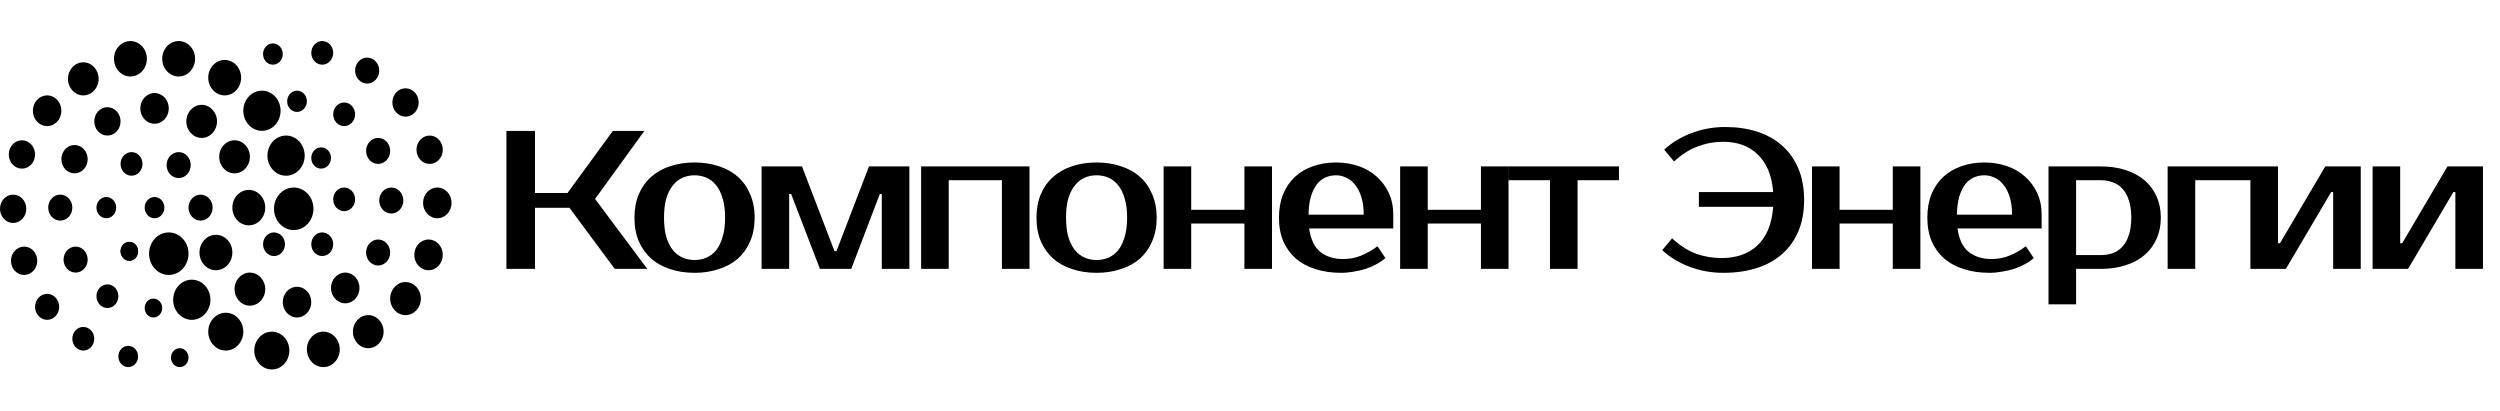
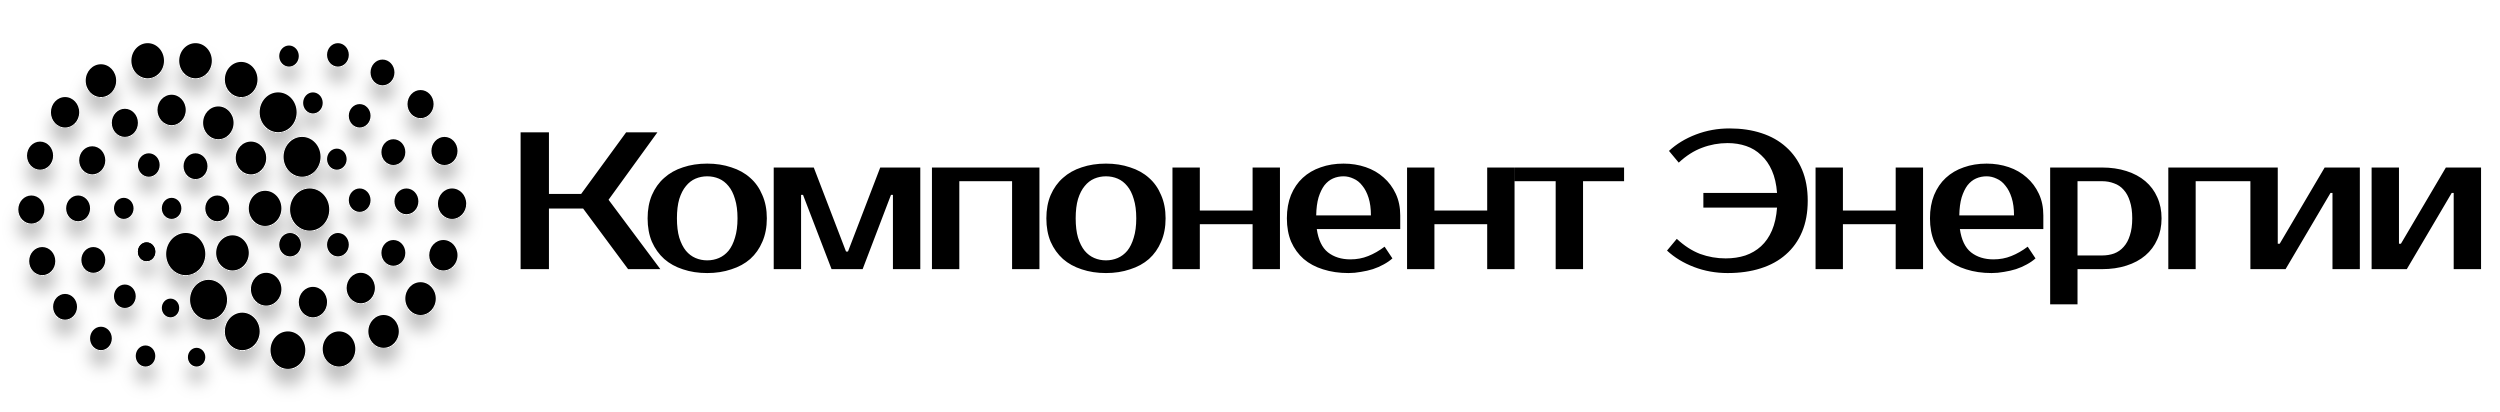
- <svg xmlns="http://www.w3.org/2000/svg" width="609" height="100" viewBox="0 0 609 100" fill="none">
-   <ellipse cx="43.786" cy="87.122" rx="2.136" ry="2.302" fill="black" />
-   <ellipse cx="66.481" cy="13.165" rx="2.403" ry="2.59" fill="black" />
-   <ellipse cx="72.355" cy="24.676" rx="2.403" ry="2.59" fill="black" />
-   <ellipse cx="78.228" cy="38.489" rx="2.403" ry="2.59" fill="black" />
-   <ellipse cx="83.835" cy="48.561" rx="2.67" ry="2.878" fill="black" />
-   <ellipse cx="78.495" cy="59.496" rx="2.67" ry="2.878" fill="black" />
-   <ellipse cx="66.748" cy="59.496" rx="2.67" ry="2.878" fill="black" />
-   <ellipse cx="83.835" cy="27.842" rx="2.67" ry="2.878" fill="black" />
-   <ellipse cx="92.112" cy="36.763" rx="2.937" ry="3.165" fill="black" />
-   <ellipse cx="95.316" cy="48.849" rx="2.937" ry="3.165" fill="black" />
-   <ellipse cx="92.112" cy="61.511" rx="2.937" ry="3.165" fill="black" />
-   <ellipse cx="84.102" cy="70.144" rx="3.471" ry="3.741" fill="black" />
-   <ellipse cx="72.354" cy="73.597" rx="3.471" ry="3.741" fill="black" />
-   <ellipse cx="60.874" cy="70.432" rx="3.738" ry="4.029" fill="black" />
-   <ellipse cx="52.597" cy="61.511" rx="4.005" ry="4.317" fill="black" />
-   <ellipse cx="78.495" cy="12.878" rx="2.67" ry="2.878" fill="black" />
-   <ellipse cx="89.442" cy="17.194" rx="2.937" ry="3.165" fill="black" />
-   <ellipse cx="98.786" cy="24.964" rx="3.204" ry="3.453" fill="black" />
-   <ellipse cx="104.66" cy="36.475" rx="3.204" ry="3.453" fill="black" />
-   <ellipse cx="106.529" cy="49.425" rx="3.471" ry="3.741" fill="black" />
-   <ellipse cx="104.393" cy="62.086" rx="3.471" ry="3.741" fill="black" />
-   <ellipse cx="98.786" cy="72.734" rx="3.738" ry="4.029" fill="black" />
-   <ellipse cx="89.709" cy="80.791" rx="3.738" ry="4.029" fill="black" />
-   <ellipse cx="78.762" cy="85.108" rx="4.005" ry="4.317" fill="black" />
-   <ellipse cx="66.214" cy="85.396" rx="4.272" ry="4.604" fill="black" />
-   <ellipse cx="55" cy="80.791" rx="4.272" ry="4.604" fill="black" />
-   <ellipse cx="46.723" cy="73.022" rx="4.539" ry="4.892" fill="black" />
-   <ellipse cx="41.117" cy="61.799" rx="4.806" ry="5.18" fill="black" />
-   <ellipse cx="31.238" cy="86.835" rx="2.403" ry="2.59" fill="black" />
-   <ellipse cx="20.291" cy="82.518" rx="2.67" ry="2.878" fill="black" />
-   <ellipse cx="11.48" cy="74.748" rx="2.937" ry="3.165" fill="black" />
-   <ellipse cx="5.874" cy="63.525" rx="3.204" ry="3.453" fill="black" />
-   <ellipse cx="3.204" cy="50.863" rx="3.204" ry="3.453" fill="black" />
-   <ellipse cx="5.34" cy="37.626" rx="3.204" ry="3.453" fill="black" />
-   <ellipse cx="11.481" cy="26.978" rx="3.471" ry="3.741" fill="black" />
-   <ellipse cx="20.291" cy="19.209" rx="3.738" ry="4.029" fill="black" />
-   <ellipse cx="31.772" cy="14.316" rx="4.005" ry="4.317" fill="black" />
-   <ellipse cx="43.519" cy="14.316" rx="4.005" ry="4.317" fill="black" />
-   <ellipse cx="54.733" cy="18.921" rx="4.005" ry="4.317" fill="black" />
-   <ellipse cx="63.811" cy="26.979" rx="4.539" ry="4.892" fill="black" />
-   <ellipse cx="69.684" cy="37.914" rx="4.539" ry="4.892" fill="black" />
-   <ellipse cx="71.553" cy="50.863" rx="4.806" ry="5.18" fill="black" />
-   <ellipse cx="37.379" cy="75.036" rx="2.136" ry="2.302" fill="black" />
-   <ellipse cx="31.505" cy="61.223" rx="2.136" ry="2.302" fill="black" />
-   <ellipse cx="31.505" cy="61.223" rx="2.136" ry="2.302" fill="black" />
-   <ellipse cx="37.646" cy="50.576" rx="2.403" ry="2.59" fill="black" />
-   <ellipse cx="25.898" cy="50.576" rx="2.403" ry="2.59" fill="black" />
-   <ellipse cx="26.165" cy="72.158" rx="2.67" ry="2.878" fill="black" />
-   <ellipse cx="18.422" cy="63.237" rx="2.937" ry="3.165" fill="black" />
-   <ellipse cx="14.684" cy="50.576" rx="2.937" ry="3.165" fill="black" />
-   <ellipse cx="18.155" cy="38.777" rx="3.204" ry="3.453" fill="black" />
-   <ellipse cx="26.165" cy="29.568" rx="3.204" ry="3.453" fill="black" />
-   <ellipse cx="37.646" cy="26.403" rx="3.471" ry="3.741" fill="black" />
-   <ellipse cx="49.126" cy="29.568" rx="3.738" ry="4.029" fill="black" />
-   <ellipse cx="57.136" cy="38.201" rx="3.738" ry="4.029" fill="black" />
-   <ellipse cx="60.607" cy="50.575" rx="4.005" ry="4.317" fill="black" />
-   <ellipse cx="32.039" cy="39.928" rx="2.67" ry="2.878" fill="black" />
-   <ellipse cx="43.519" cy="40.216" rx="2.937" ry="3.165" fill="black" />
-   <ellipse cx="48.859" cy="50.576" rx="2.937" ry="3.165" fill="black" />
-   <path d="M144.96 48.46L157.68 65.5H149.76L138.72 50.62H130.32V65.5H123.36V31.9H130.32V47.02H138.24L149.28 31.9H156.96L144.96 48.46ZM169.194 63.34C170.218 63.34 171.178 63.148 172.074 62.764C172.97 62.38 173.754 61.788 174.426 60.988C175.098 60.156 175.626 59.084 176.01 57.772C176.426 56.46 176.634 54.876 176.634 53.02C176.634 51.164 176.426 49.58 176.01 48.268C175.626 46.956 175.098 45.9 174.426 45.1C173.754 44.268 172.97 43.66 172.074 43.276C171.178 42.892 170.218 42.7 169.194 42.7C168.17 42.7 167.21 42.892 166.314 43.276C165.418 43.66 164.634 44.268 163.962 45.1C163.29 45.9 162.746 46.956 162.33 48.268C161.946 49.58 161.754 51.164 161.754 53.02C161.754 54.876 161.946 56.46 162.33 57.772C162.746 59.084 163.29 60.156 163.962 60.988C164.634 61.788 165.418 62.38 166.314 62.764C167.21 63.148 168.17 63.34 169.194 63.34ZM169.194 39.58C171.338 39.58 173.306 39.884 175.098 40.492C176.922 41.068 178.474 41.932 179.754 43.084C181.034 44.204 182.026 45.612 182.73 47.308C183.466 48.972 183.834 50.876 183.834 53.02C183.834 55.196 183.466 57.116 182.73 58.78C182.026 60.444 181.034 61.852 179.754 63.004C178.474 64.124 176.922 64.972 175.098 65.548C173.306 66.156 171.338 66.46 169.194 66.46C167.018 66.46 165.034 66.156 163.242 65.548C161.45 64.972 159.914 64.124 158.634 63.004C157.354 61.852 156.346 60.444 155.61 58.78C154.906 57.116 154.554 55.196 154.554 53.02C154.554 50.876 154.906 48.972 155.61 47.308C156.346 45.612 157.354 44.204 158.634 43.084C159.914 41.932 161.45 41.068 163.242 40.492C165.034 39.884 167.018 39.58 169.194 39.58ZM203.764 61.18L211.684 40.54H221.524V65.5H214.804V47.26H214.324L207.364 65.5H199.732L192.724 47.26H192.244V65.5H185.524V40.54H195.364L203.284 61.18H203.764ZM250.787 40.54V65.5H244.067V43.9H231.107V65.5H224.387V40.54H250.787ZM267.128 63.34C268.152 63.34 269.112 63.148 270.008 62.764C270.904 62.38 271.688 61.788 272.36 60.988C273.032 60.156 273.56 59.084 273.944 57.772C274.359 56.46 274.567 54.876 274.567 53.02C274.567 51.164 274.359 49.58 273.944 48.268C273.56 46.956 273.032 45.9 272.36 45.1C271.688 44.268 270.904 43.66 270.008 43.276C269.112 42.892 268.152 42.7 267.128 42.7C266.104 42.7 265.144 42.892 264.248 43.276C263.352 43.66 262.568 44.268 261.895 45.1C261.224 45.9 260.68 46.956 260.264 48.268C259.879 49.58 259.687 51.164 259.687 53.02C259.687 54.876 259.879 56.46 260.264 57.772C260.68 59.084 261.224 60.156 261.895 60.988C262.568 61.788 263.352 62.38 264.248 62.764C265.144 63.148 266.104 63.34 267.128 63.34ZM267.128 39.58C269.272 39.58 271.24 39.884 273.032 40.492C274.856 41.068 276.408 41.932 277.688 43.084C278.968 44.204 279.96 45.612 280.664 47.308C281.4 48.972 281.768 50.876 281.768 53.02C281.768 55.196 281.4 57.116 280.664 58.78C279.96 60.444 278.968 61.852 277.688 63.004C276.408 64.124 274.856 64.972 273.032 65.548C271.24 66.156 269.272 66.46 267.128 66.46C264.951 66.46 262.967 66.156 261.175 65.548C259.383 64.972 257.847 64.124 256.567 63.004C255.287 61.852 254.279 60.444 253.543 58.78C252.839 57.116 252.487 55.196 252.487 53.02C252.487 50.876 252.839 48.972 253.543 47.308C254.279 45.612 255.287 44.204 256.567 43.084C257.847 41.932 259.383 41.068 261.175 40.492C262.967 39.884 264.951 39.58 267.128 39.58ZM309.857 40.54V65.5H303.137V54.46H290.177V65.5H283.457V40.54H290.177V51.1H303.137V40.54H309.857ZM327.158 63.1C328.726 63.1 330.182 62.828 331.526 62.284C332.902 61.74 334.246 60.972 335.558 59.98L337.478 62.86C336.87 63.404 336.15 63.9 335.318 64.348C334.518 64.796 333.638 65.18 332.678 65.5C331.75 65.788 330.774 66.012 329.75 66.172C328.726 66.364 327.702 66.46 326.678 66.46C324.406 66.46 322.326 66.156 320.438 65.548C318.582 64.972 316.998 64.124 315.686 63.004C314.374 61.852 313.35 60.444 312.614 58.78C311.91 57.116 311.558 55.196 311.558 53.02C311.558 50.876 311.894 48.972 312.566 47.308C313.27 45.612 314.23 44.204 315.446 43.084C316.694 41.932 318.166 41.068 319.862 40.492C321.558 39.884 323.43 39.58 325.478 39.58C327.398 39.58 329.206 39.868 330.902 40.444C332.598 41.02 334.07 41.868 335.318 42.988C336.566 44.076 337.558 45.404 338.294 46.972C339.03 48.54 339.398 50.316 339.398 52.3V55.66H318.902C319.286 58.316 320.198 60.22 321.638 61.372C323.11 62.524 324.95 63.1 327.158 63.1ZM325.478 42.7C324.55 42.7 323.686 42.876 322.886 43.228C322.086 43.58 321.382 44.14 320.774 44.908C320.198 45.676 319.718 46.668 319.334 47.884C318.982 49.1 318.79 50.572 318.758 52.3H332.198C332.198 50.636 332.006 49.196 331.622 47.98C331.238 46.764 330.726 45.772 330.086 45.004C329.478 44.204 328.758 43.628 327.926 43.276C327.126 42.892 326.31 42.7 325.478 42.7ZM367.474 40.54V65.5H360.754V54.46H347.794V65.5H341.074V40.54H347.794V51.1H360.754V40.54H367.474ZM394.374 43.9H384.294V65.5H377.574V43.9H367.494V40.54H394.374V43.9ZM419.319 62.86C421.079 62.86 422.695 62.62 424.167 62.14C425.639 61.628 426.919 60.876 428.007 59.884C429.127 58.86 430.023 57.564 430.695 55.996C431.367 54.428 431.783 52.556 431.943 50.38H413.847V46.78H431.943C431.783 44.668 431.367 42.844 430.695 41.308C430.023 39.772 429.143 38.508 428.055 37.516C426.999 36.492 425.767 35.74 424.359 35.26C422.951 34.78 421.431 34.54 419.799 34.54C417.623 34.54 415.527 34.924 413.511 35.692C411.527 36.428 409.623 37.644 407.799 39.34L405.399 36.46C407.223 34.764 409.431 33.42 412.023 32.428C414.615 31.436 417.367 30.94 420.279 30.94C423.159 30.94 425.767 31.324 428.103 32.092C430.471 32.86 432.487 33.996 434.151 35.5C435.847 37.004 437.159 38.86 438.087 41.068C439.015 43.276 439.479 45.82 439.479 48.7C439.479 51.58 439.015 54.124 438.087 56.332C437.159 58.54 435.831 60.396 434.103 61.9C432.407 63.404 430.343 64.54 427.911 65.308C425.511 66.076 422.807 66.46 419.799 66.46C416.887 66.46 414.135 65.964 411.543 64.972C408.951 63.98 406.743 62.636 404.919 60.94L407.319 58.06C409.143 59.756 411.047 60.988 413.031 61.756C415.047 62.492 417.143 62.86 419.319 62.86ZM467.801 40.54V65.5H461.081V54.46H448.121V65.5H441.401V40.54H448.121V51.1H461.081V40.54H467.801ZM485.102 63.1C486.67 63.1 488.126 62.828 489.47 62.284C490.846 61.74 492.19 60.972 493.502 59.98L495.422 62.86C494.814 63.404 494.094 63.9 493.262 64.348C492.462 64.796 491.582 65.18 490.622 65.5C489.694 65.788 488.718 66.012 487.694 66.172C486.67 66.364 485.646 66.46 484.622 66.46C482.35 66.46 480.27 66.156 478.382 65.548C476.526 64.972 474.942 64.124 473.63 63.004C472.318 61.852 471.294 60.444 470.558 58.78C469.854 57.116 469.502 55.196 469.502 53.02C469.502 50.876 469.838 48.972 470.51 47.308C471.214 45.612 472.174 44.204 473.39 43.084C474.638 41.932 476.11 41.068 477.806 40.492C479.502 39.884 481.374 39.58 483.422 39.58C485.342 39.58 487.15 39.868 488.846 40.444C490.542 41.02 492.014 41.868 493.262 42.988C494.51 44.076 495.502 45.404 496.238 46.972C496.974 48.54 497.342 50.316 497.342 52.3V55.66H476.846C477.23 58.316 478.142 60.22 479.582 61.372C481.054 62.524 482.894 63.1 485.102 63.1ZM483.422 42.7C482.494 42.7 481.63 42.876 480.83 43.228C480.03 43.58 479.326 44.14 478.718 44.908C478.142 45.676 477.662 46.668 477.278 47.884C476.926 49.1 476.734 50.572 476.702 52.3H490.142C490.142 50.636 489.95 49.196 489.566 47.98C489.182 46.764 488.67 45.772 488.03 45.004C487.422 44.204 486.702 43.628 485.87 43.276C485.07 42.892 484.254 42.7 483.422 42.7ZM505.738 43.9V62.14H511.738C512.826 62.14 513.818 61.98 514.714 61.66C515.642 61.308 516.426 60.764 517.066 60.028C517.738 59.292 518.25 58.348 518.602 57.196C518.986 56.044 519.178 54.652 519.178 53.02C519.178 51.388 518.986 49.996 518.602 48.844C518.25 47.692 517.738 46.748 517.066 46.012C516.426 45.276 515.642 44.748 514.714 44.428C513.818 44.076 512.826 43.9 511.738 43.9H505.738ZM511.738 40.54C513.946 40.54 515.946 40.828 517.738 41.404C519.562 41.98 521.114 42.812 522.394 43.9C523.674 44.988 524.65 46.3 525.322 47.836C526.026 49.372 526.378 51.1 526.378 53.02C526.378 54.94 526.026 56.668 525.322 58.204C524.65 59.74 523.674 61.052 522.394 62.14C521.114 63.228 519.562 64.06 517.738 64.636C515.946 65.212 513.946 65.5 511.738 65.5H505.738V74.14H499.018V40.54H511.738ZM548.197 43.9H534.757V65.5H528.037V40.54H548.197V43.9ZM575.077 40.54V65.5H568.357V46.78H567.877L556.837 65.5H548.197V40.54H554.917V59.26H555.397L566.437 40.54H575.077ZM604.847 40.54V65.5H598.127V46.78H597.647L586.607 65.5H577.967V40.54H584.687V59.26H585.167L596.207 40.54H604.847Z" fill="black" />
+ <svg xmlns="http://www.w3.org/2000/svg" width="614" height="101" viewBox="0 0 614 101" fill="none">
+   <g filter="url(#filter0_d_34_18)">
+     <ellipse cx="48.286" cy="87.724" rx="2.136" ry="2.302" fill="black" />
+     <ellipse cx="70.981" cy="13.767" rx="2.403" ry="2.59" fill="black" />
+     <ellipse cx="76.855" cy="25.278" rx="2.403" ry="2.59" fill="black" />
+     <ellipse cx="82.728" cy="39.091" rx="2.403" ry="2.59" fill="black" />
+     <ellipse cx="88.335" cy="49.163" rx="2.67" ry="2.878" fill="black" />
+     <ellipse cx="82.995" cy="60.098" rx="2.67" ry="2.878" fill="black" />
+     <ellipse cx="71.248" cy="60.098" rx="2.67" ry="2.878" fill="black" />
+     <ellipse cx="88.335" cy="28.443" rx="2.67" ry="2.878" fill="black" />
+     <ellipse cx="96.612" cy="37.364" rx="2.937" ry="3.165" fill="black" />
+     <ellipse cx="99.816" cy="49.451" rx="2.937" ry="3.165" fill="black" />
+     <ellipse cx="96.612" cy="62.112" rx="2.937" ry="3.165" fill="black" />
+     <ellipse cx="88.602" cy="70.746" rx="3.471" ry="3.741" fill="black" />
+     <ellipse cx="76.854" cy="74.199" rx="3.471" ry="3.741" fill="black" />
+     <ellipse cx="65.374" cy="71.033" rx="3.738" ry="4.029" fill="black" />
+     <ellipse cx="57.097" cy="62.112" rx="4.005" ry="4.317" fill="black" />
+     <ellipse cx="82.995" cy="13.479" rx="2.67" ry="2.878" fill="black" />
+     <ellipse cx="93.942" cy="17.796" rx="2.937" ry="3.165" fill="black" />
+     <ellipse cx="103.286" cy="25.566" rx="3.204" ry="3.453" fill="black" />
+     <ellipse cx="109.16" cy="37.077" rx="3.204" ry="3.453" fill="black" />
+     <ellipse cx="111.029" cy="50.026" rx="3.471" ry="3.741" fill="black" />
+     <ellipse cx="108.893" cy="62.688" rx="3.471" ry="3.741" fill="black" />
+     <ellipse cx="103.286" cy="73.335" rx="3.738" ry="4.029" fill="black" />
+     <ellipse cx="94.209" cy="81.393" rx="3.738" ry="4.029" fill="black" />
+     <ellipse cx="83.262" cy="85.71" rx="4.005" ry="4.317" fill="black" />
+     <ellipse cx="70.714" cy="85.997" rx="4.272" ry="4.604" fill="black" />
+     <ellipse cx="59.5" cy="81.393" rx="4.272" ry="4.604" fill="black" />
+     <ellipse cx="51.223" cy="73.623" rx="4.539" ry="4.892" fill="black" />
+     <ellipse cx="45.617" cy="62.4" rx="4.806" ry="5.18" fill="black" />
+     <ellipse cx="35.738" cy="87.436" rx="2.403" ry="2.59" fill="black" />
+     <ellipse cx="24.791" cy="83.12" rx="2.67" ry="2.878" fill="black" />
+     <ellipse cx="15.98" cy="75.35" rx="2.937" ry="3.165" fill="black" />
+     <ellipse cx="10.374" cy="64.127" rx="3.204" ry="3.453" fill="black" />
+     <ellipse cx="7.704" cy="51.465" rx="3.204" ry="3.453" fill="black" />
+     <ellipse cx="9.84" cy="38.228" rx="3.204" ry="3.453" fill="black" />
+     <ellipse cx="15.981" cy="27.58" rx="3.471" ry="3.741" fill="black" />
+     <ellipse cx="24.791" cy="19.81" rx="3.738" ry="4.029" fill="black" />
+     <ellipse cx="36.272" cy="14.918" rx="4.005" ry="4.317" fill="black" />
+     <ellipse cx="48.019" cy="14.918" rx="4.005" ry="4.317" fill="black" />
+     <ellipse cx="59.233" cy="19.523" rx="4.005" ry="4.317" fill="black" />
+     <ellipse cx="68.311" cy="27.58" rx="4.539" ry="4.892" fill="black" />
+     <ellipse cx="74.184" cy="38.515" rx="4.539" ry="4.892" fill="black" />
+     <ellipse cx="76.053" cy="51.465" rx="4.806" ry="5.18" fill="black" />
+     <ellipse cx="41.879" cy="75.638" rx="2.136" ry="2.302" fill="black" />
+     <ellipse cx="36.005" cy="61.825" rx="2.136" ry="2.302" fill="black" />
+     <ellipse cx="36.005" cy="61.825" rx="2.136" ry="2.302" fill="black" />
+     <ellipse cx="42.146" cy="51.177" rx="2.403" ry="2.59" fill="black" />
+     <ellipse cx="30.398" cy="51.177" rx="2.403" ry="2.59" fill="black" />
+     <ellipse cx="30.665" cy="72.76" rx="2.67" ry="2.878" fill="black" />
+     <ellipse cx="22.922" cy="63.839" rx="2.937" ry="3.165" fill="black" />
+     <ellipse cx="19.184" cy="51.177" rx="2.937" ry="3.165" fill="black" />
+     <ellipse cx="22.655" cy="39.379" rx="3.204" ry="3.453" fill="black" />
+     <ellipse cx="30.665" cy="30.17" rx="3.204" ry="3.453" fill="black" />
+     <ellipse cx="42.146" cy="27.005" rx="3.471" ry="3.741" fill="black" />
+     <ellipse cx="53.626" cy="30.17" rx="3.738" ry="4.029" fill="black" />
+     <ellipse cx="61.636" cy="38.803" rx="3.738" ry="4.029" fill="black" />
+     <ellipse cx="65.107" cy="51.177" rx="4.005" ry="4.317" fill="black" />
+     <ellipse cx="36.539" cy="40.53" rx="2.67" ry="2.878" fill="black" />
+     <ellipse cx="48.02" cy="40.818" rx="2.937" ry="3.165" fill="black" />
+     <ellipse cx="53.359" cy="51.177" rx="2.937" ry="3.165" fill="black" />
+   </g>
+   <path d="M149.46 49.062L162.18 66.102H154.26L143.22 51.222H134.82V66.102H127.86V32.502H134.82V47.622H142.74L153.78 32.502H161.46L149.46 49.062ZM173.694 63.942C174.718 63.942 175.678 63.75 176.574 63.366C177.47 62.982 178.254 62.39 178.926 61.59C179.598 60.758 180.126 59.686 180.51 58.374C180.926 57.062 181.134 55.478 181.134 53.622C181.134 51.766 180.926 50.182 180.51 48.87C180.126 47.558 179.598 46.502 178.926 45.702C178.254 44.87 177.47 44.262 176.574 43.878C175.678 43.494 174.718 43.302 173.694 43.302C172.67 43.302 171.71 43.494 170.814 43.878C169.918 44.262 169.134 44.87 168.462 45.702C167.79 46.502 167.246 47.558 166.83 48.87C166.446 50.182 166.254 51.766 166.254 53.622C166.254 55.478 166.446 57.062 166.83 58.374C167.246 59.686 167.79 60.758 168.462 61.59C169.134 62.39 169.918 62.982 170.814 63.366C171.71 63.75 172.67 63.942 173.694 63.942ZM173.694 40.182C175.838 40.182 177.806 40.486 179.598 41.094C181.422 41.67 182.974 42.534 184.254 43.686C185.534 44.806 186.526 46.214 187.23 47.91C187.966 49.574 188.334 51.478 188.334 53.622C188.334 55.798 187.966 57.718 187.23 59.382C186.526 61.046 185.534 62.454 184.254 63.606C182.974 64.726 181.422 65.574 179.598 66.15C177.806 66.758 175.838 67.062 173.694 67.062C171.518 67.062 169.534 66.758 167.742 66.15C165.95 65.574 164.414 64.726 163.134 63.606C161.854 62.454 160.846 61.046 160.11 59.382C159.406 57.718 159.054 55.798 159.054 53.622C159.054 51.478 159.406 49.574 160.11 47.91C160.846 46.214 161.854 44.806 163.134 43.686C164.414 42.534 165.95 41.67 167.742 41.094C169.534 40.486 171.518 40.182 173.694 40.182ZM208.264 61.782L216.184 41.142H226.024V66.102H219.304V47.862H218.824L211.864 66.102H204.232L197.224 47.862H196.744V66.102H190.024V41.142H199.864L207.784 61.782H208.264ZM255.287 41.142V66.102H248.567V44.502H235.607V66.102H228.887V41.142H255.287ZM271.628 63.942C272.652 63.942 273.612 63.75 274.508 63.366C275.404 62.982 276.188 62.39 276.86 61.59C277.532 60.758 278.06 59.686 278.444 58.374C278.859 57.062 279.067 55.478 279.067 53.622C279.067 51.766 278.859 50.182 278.444 48.87C278.06 47.558 277.532 46.502 276.86 45.702C276.188 44.87 275.404 44.262 274.508 43.878C273.612 43.494 272.652 43.302 271.628 43.302C270.604 43.302 269.644 43.494 268.748 43.878C267.852 44.262 267.068 44.87 266.395 45.702C265.724 46.502 265.18 47.558 264.764 48.87C264.379 50.182 264.187 51.766 264.187 53.622C264.187 55.478 264.379 57.062 264.764 58.374C265.18 59.686 265.724 60.758 266.395 61.59C267.068 62.39 267.852 62.982 268.748 63.366C269.644 63.75 270.604 63.942 271.628 63.942ZM271.628 40.182C273.772 40.182 275.74 40.486 277.532 41.094C279.356 41.67 280.908 42.534 282.188 43.686C283.468 44.806 284.46 46.214 285.164 47.91C285.9 49.574 286.268 51.478 286.268 53.622C286.268 55.798 285.9 57.718 285.164 59.382C284.46 61.046 283.468 62.454 282.188 63.606C280.908 64.726 279.356 65.574 277.532 66.15C275.74 66.758 273.772 67.062 271.628 67.062C269.451 67.062 267.467 66.758 265.675 66.15C263.883 65.574 262.347 64.726 261.067 63.606C259.787 62.454 258.779 61.046 258.043 59.382C257.339 57.718 256.987 55.798 256.987 53.622C256.987 51.478 257.339 49.574 258.043 47.91C258.779 46.214 259.787 44.806 261.067 43.686C262.347 42.534 263.883 41.67 265.675 41.094C267.467 40.486 269.451 40.182 271.628 40.182ZM314.357 41.142V66.102H307.637V55.062H294.677V66.102H287.957V41.142H294.677V51.702H307.637V41.142H314.357ZM331.658 63.702C333.226 63.702 334.682 63.43 336.026 62.886C337.402 62.342 338.746 61.574 340.058 60.582L341.978 63.462C341.37 64.006 340.65 64.502 339.818 64.95C339.018 65.398 338.138 65.782 337.178 66.102C336.25 66.39 335.274 66.614 334.25 66.774C333.226 66.966 332.202 67.062 331.178 67.062C328.906 67.062 326.826 66.758 324.938 66.15C323.082 65.574 321.498 64.726 320.186 63.606C318.874 62.454 317.85 61.046 317.114 59.382C316.41 57.718 316.058 55.798 316.058 53.622C316.058 51.478 316.394 49.574 317.066 47.91C317.77 46.214 318.73 44.806 319.946 43.686C321.194 42.534 322.666 41.67 324.362 41.094C326.058 40.486 327.93 40.182 329.978 40.182C331.898 40.182 333.706 40.47 335.402 41.046C337.098 41.622 338.57 42.47 339.818 43.59C341.066 44.678 342.058 46.006 342.794 47.574C343.53 49.142 343.898 50.918 343.898 52.902V56.262H323.402C323.786 58.918 324.698 60.822 326.138 61.974C327.61 63.126 329.45 63.702 331.658 63.702ZM329.978 43.302C329.05 43.302 328.186 43.478 327.386 43.83C326.586 44.182 325.882 44.742 325.274 45.51C324.698 46.278 324.218 47.27 323.834 48.486C323.482 49.702 323.29 51.174 323.258 52.902H336.698C336.698 51.238 336.506 49.798 336.122 48.582C335.738 47.366 335.226 46.374 334.586 45.606C333.978 44.806 333.258 44.23 332.426 43.878C331.626 43.494 330.81 43.302 329.978 43.302ZM371.974 41.142V66.102H365.254V55.062H352.294V66.102H345.574V41.142H352.294V51.702H365.254V41.142H371.974ZM398.874 44.502H388.794V66.102H382.074V44.502H371.994V41.142H398.874V44.502ZM423.819 63.462C425.579 63.462 427.195 63.222 428.667 62.742C430.139 62.23 431.419 61.478 432.507 60.486C433.627 59.462 434.523 58.166 435.195 56.598C435.867 55.03 436.283 53.158 436.443 50.982H418.347V47.382H436.443C436.283 45.27 435.867 43.446 435.195 41.91C434.523 40.374 433.643 39.11 432.555 38.118C431.499 37.094 430.267 36.342 428.859 35.862C427.451 35.382 425.931 35.142 424.299 35.142C422.123 35.142 420.027 35.526 418.011 36.294C416.027 37.03 414.123 38.246 412.299 39.942L409.899 37.062C411.723 35.366 413.931 34.022 416.523 33.03C419.115 32.038 421.867 31.542 424.779 31.542C427.659 31.542 430.267 31.926 432.603 32.694C434.971 33.462 436.987 34.598 438.651 36.102C440.347 37.606 441.659 39.462 442.587 41.67C443.515 43.878 443.979 46.422 443.979 49.302C443.979 52.182 443.515 54.726 442.587 56.934C441.659 59.142 440.331 60.998 438.603 62.502C436.907 64.006 434.843 65.142 432.411 65.91C430.011 66.678 427.307 67.062 424.299 67.062C421.387 67.062 418.635 66.566 416.043 65.574C413.451 64.582 411.243 63.238 409.419 61.542L411.819 58.662C413.643 60.358 415.547 61.59 417.531 62.358C419.547 63.094 421.643 63.462 423.819 63.462ZM472.301 41.142V66.102H465.581V55.062H452.621V66.102H445.901V41.142H452.621V51.702H465.581V41.142H472.301ZM489.602 63.702C491.17 63.702 492.626 63.43 493.97 62.886C495.346 62.342 496.69 61.574 498.002 60.582L499.922 63.462C499.314 64.006 498.594 64.502 497.762 64.95C496.962 65.398 496.082 65.782 495.122 66.102C494.194 66.39 493.218 66.614 492.194 66.774C491.17 66.966 490.146 67.062 489.122 67.062C486.85 67.062 484.77 66.758 482.882 66.15C481.026 65.574 479.442 64.726 478.13 63.606C476.818 62.454 475.794 61.046 475.058 59.382C474.354 57.718 474.002 55.798 474.002 53.622C474.002 51.478 474.338 49.574 475.01 47.91C475.714 46.214 476.674 44.806 477.89 43.686C479.138 42.534 480.61 41.67 482.306 41.094C484.002 40.486 485.874 40.182 487.922 40.182C489.842 40.182 491.65 40.47 493.346 41.046C495.042 41.622 496.514 42.47 497.762 43.59C499.01 44.678 500.002 46.006 500.738 47.574C501.474 49.142 501.842 50.918 501.842 52.902V56.262H481.346C481.73 58.918 482.642 60.822 484.082 61.974C485.554 63.126 487.394 63.702 489.602 63.702ZM487.922 43.302C486.994 43.302 486.13 43.478 485.33 43.83C484.53 44.182 483.826 44.742 483.218 45.51C482.642 46.278 482.162 47.27 481.778 48.486C481.426 49.702 481.234 51.174 481.202 52.902H494.642C494.642 51.238 494.45 49.798 494.066 48.582C493.682 47.366 493.17 46.374 492.53 45.606C491.922 44.806 491.202 44.23 490.37 43.878C489.57 43.494 488.754 43.302 487.922 43.302ZM510.238 44.502V62.742H516.238C517.326 62.742 518.318 62.582 519.214 62.262C520.142 61.91 520.926 61.366 521.566 60.63C522.238 59.894 522.75 58.95 523.102 57.798C523.486 56.646 523.678 55.254 523.678 53.622C523.678 51.99 523.486 50.598 523.102 49.446C522.75 48.294 522.238 47.35 521.566 46.614C520.926 45.878 520.142 45.35 519.214 45.03C518.318 44.678 517.326 44.502 516.238 44.502H510.238ZM516.238 41.142C518.446 41.142 520.446 41.43 522.238 42.006C524.062 42.582 525.614 43.414 526.894 44.502C528.174 45.59 529.15 46.902 529.822 48.438C530.526 49.974 530.878 51.702 530.878 53.622C530.878 55.542 530.526 57.27 529.822 58.806C529.15 60.342 528.174 61.654 526.894 62.742C525.614 63.83 524.062 64.662 522.238 65.238C520.446 65.814 518.446 66.102 516.238 66.102H510.238V74.742H503.518V41.142H516.238ZM552.697 44.502H539.257V66.102H532.537V41.142H552.697V44.502ZM579.577 41.142V66.102H572.857V47.382H572.377L561.337 66.102H552.697V41.142H559.417V59.862H559.897L570.937 41.142H579.577ZM609.347 41.142V66.102H602.627V47.382H602.147L591.107 66.102H582.467V41.142H589.187V59.862H589.667L600.707 41.142H609.347Z" fill="black" />
+   <defs>
+     <filter id="filter0_d_34_18" x="0.5" y="10.602" width="118" height="88" filterUnits="userSpaceOnUse" color-interpolation-filters="sRGB">
+       <feFlood flood-opacity="0" result="BackgroundImageFix" />
+       <feColorMatrix in="SourceAlpha" type="matrix" values="0 0 0 0 0 0 0 0 0 0 0 0 0 0 0 0 0 0 127 0" result="hardAlpha" />
+       <feOffset dy="4" />
+       <feGaussianBlur stdDeviation="2" />
+       <feComposite in2="hardAlpha" operator="out" />
+       <feColorMatrix type="matrix" values="0 0 0 0 0 0 0 0 0 0 0 0 0 0 0 0 0 0 0.25 0" />
+       <feBlend mode="normal" in2="BackgroundImageFix" result="effect1_dropShadow_34_18" />
+       <feBlend mode="normal" in="SourceGraphic" in2="effect1_dropShadow_34_18" result="shape" />
+     </filter>
+   </defs>
</svg>
